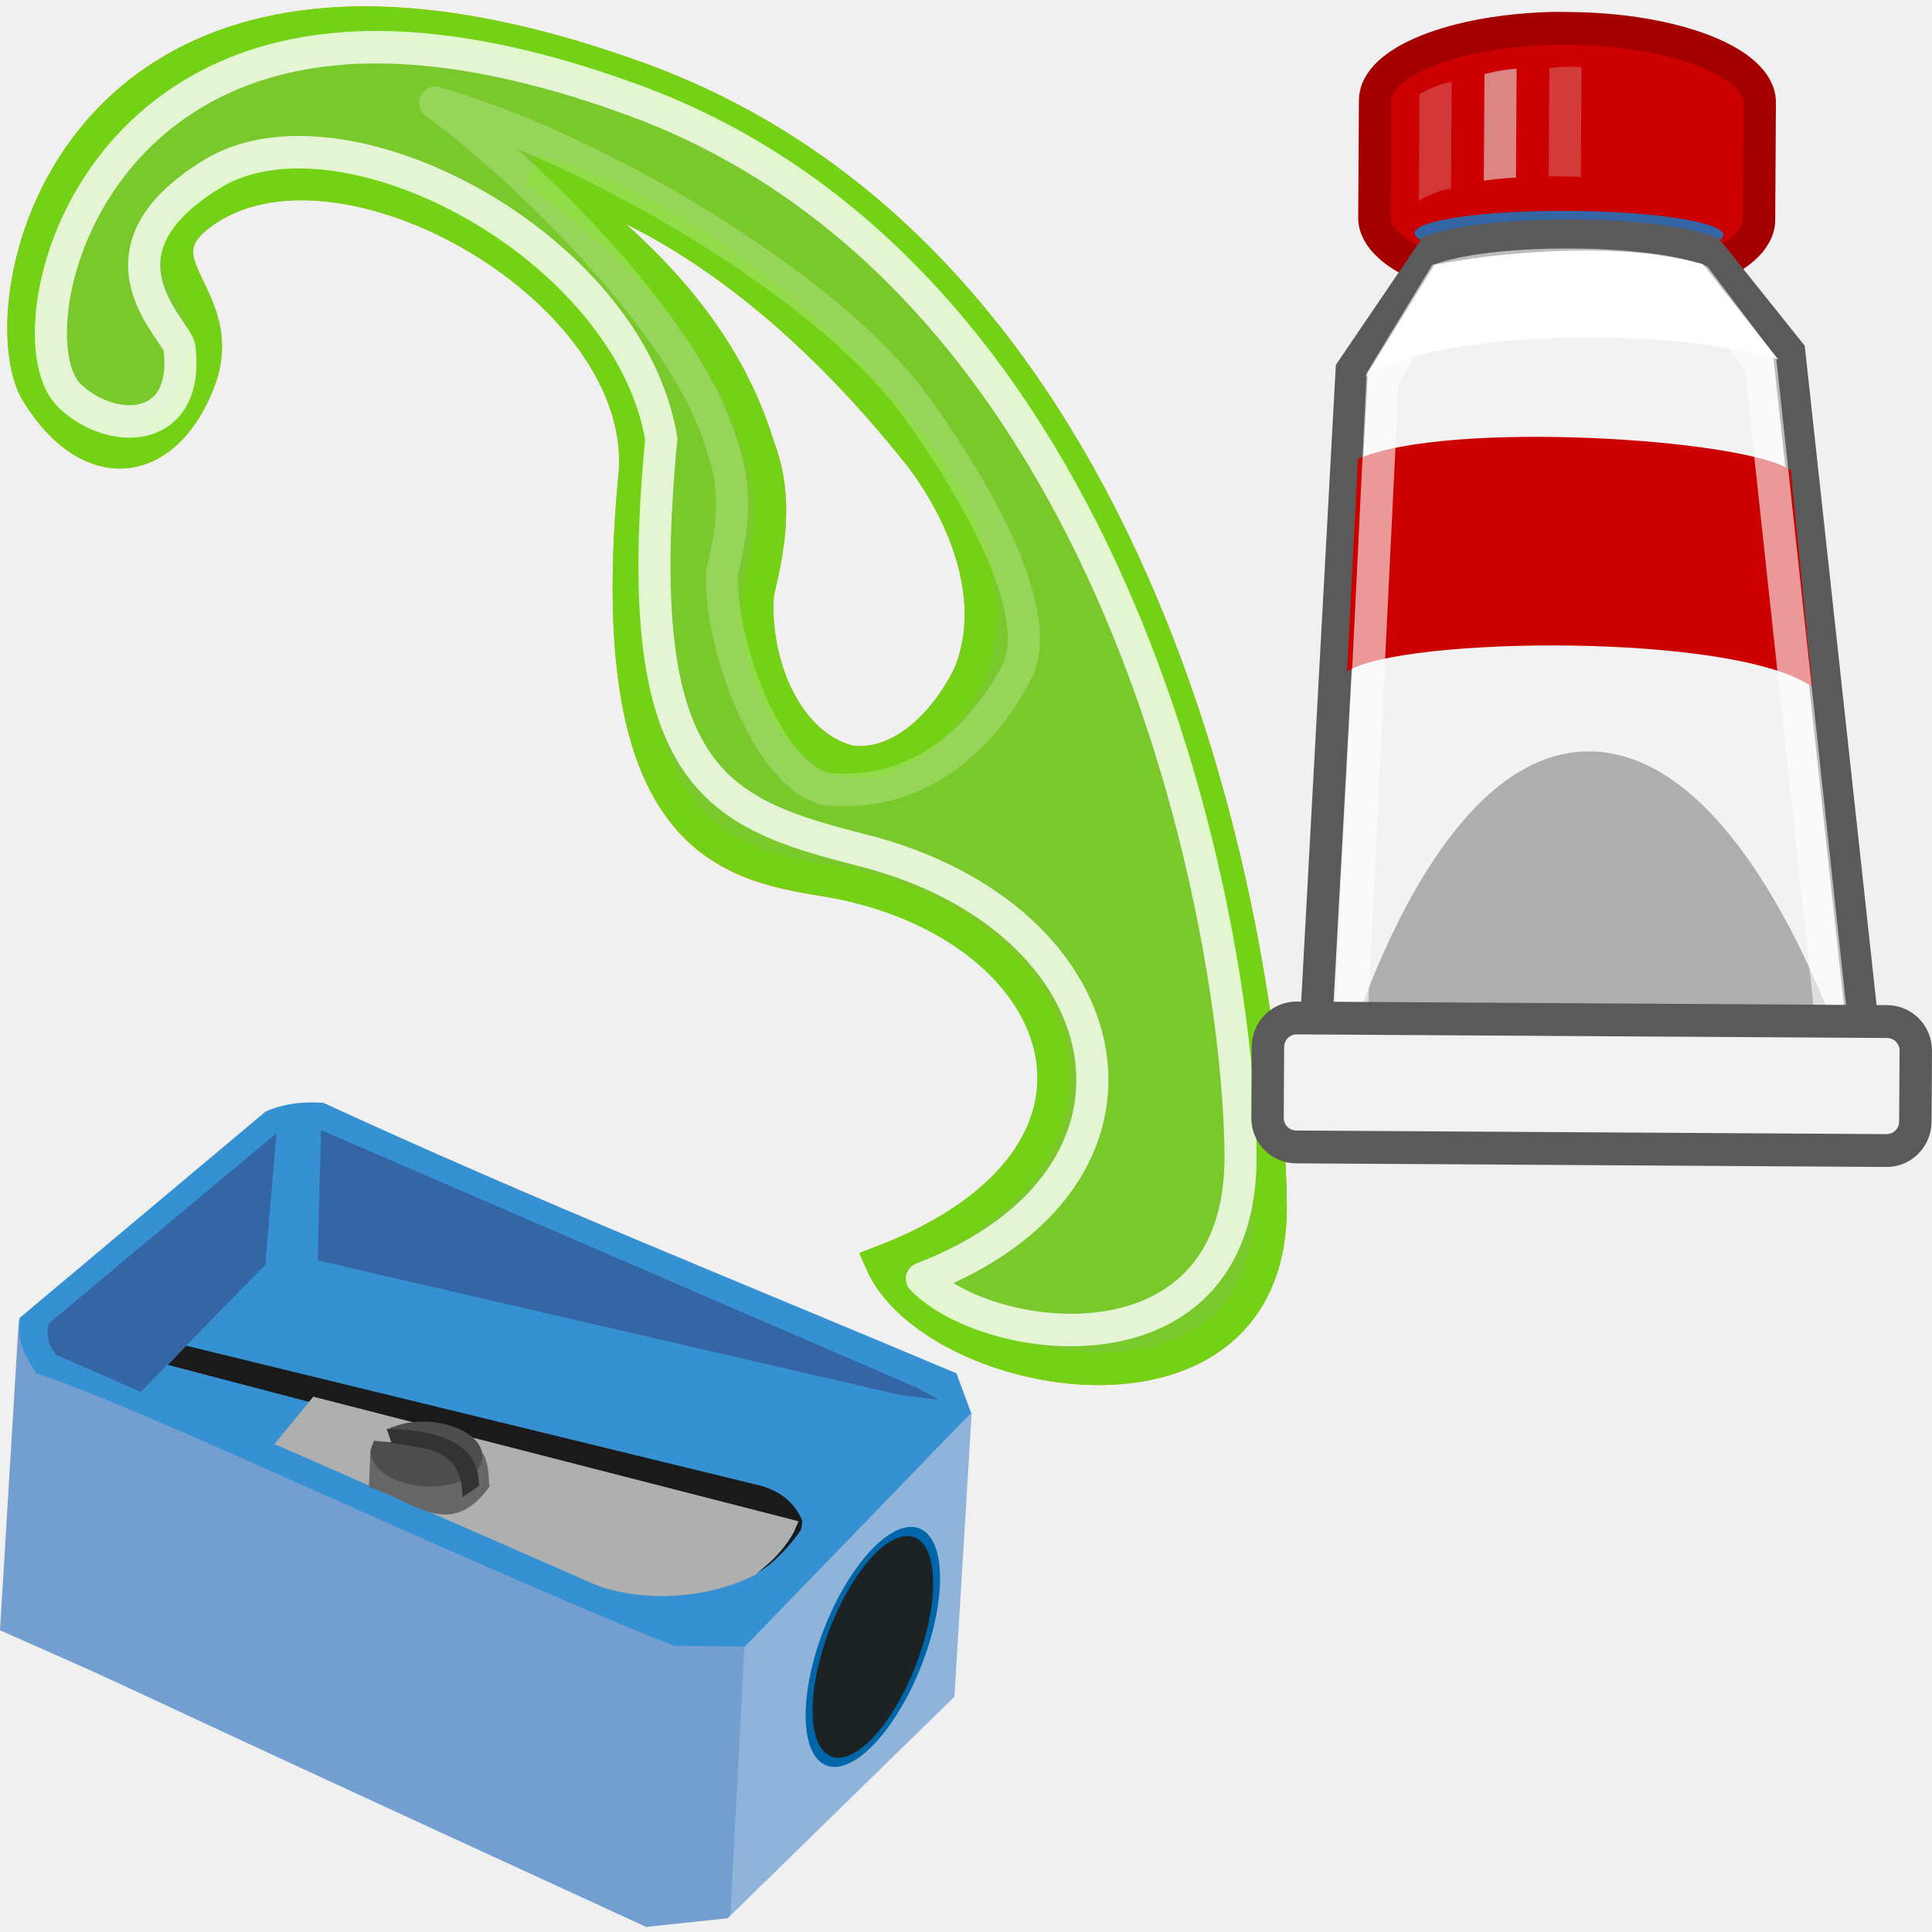
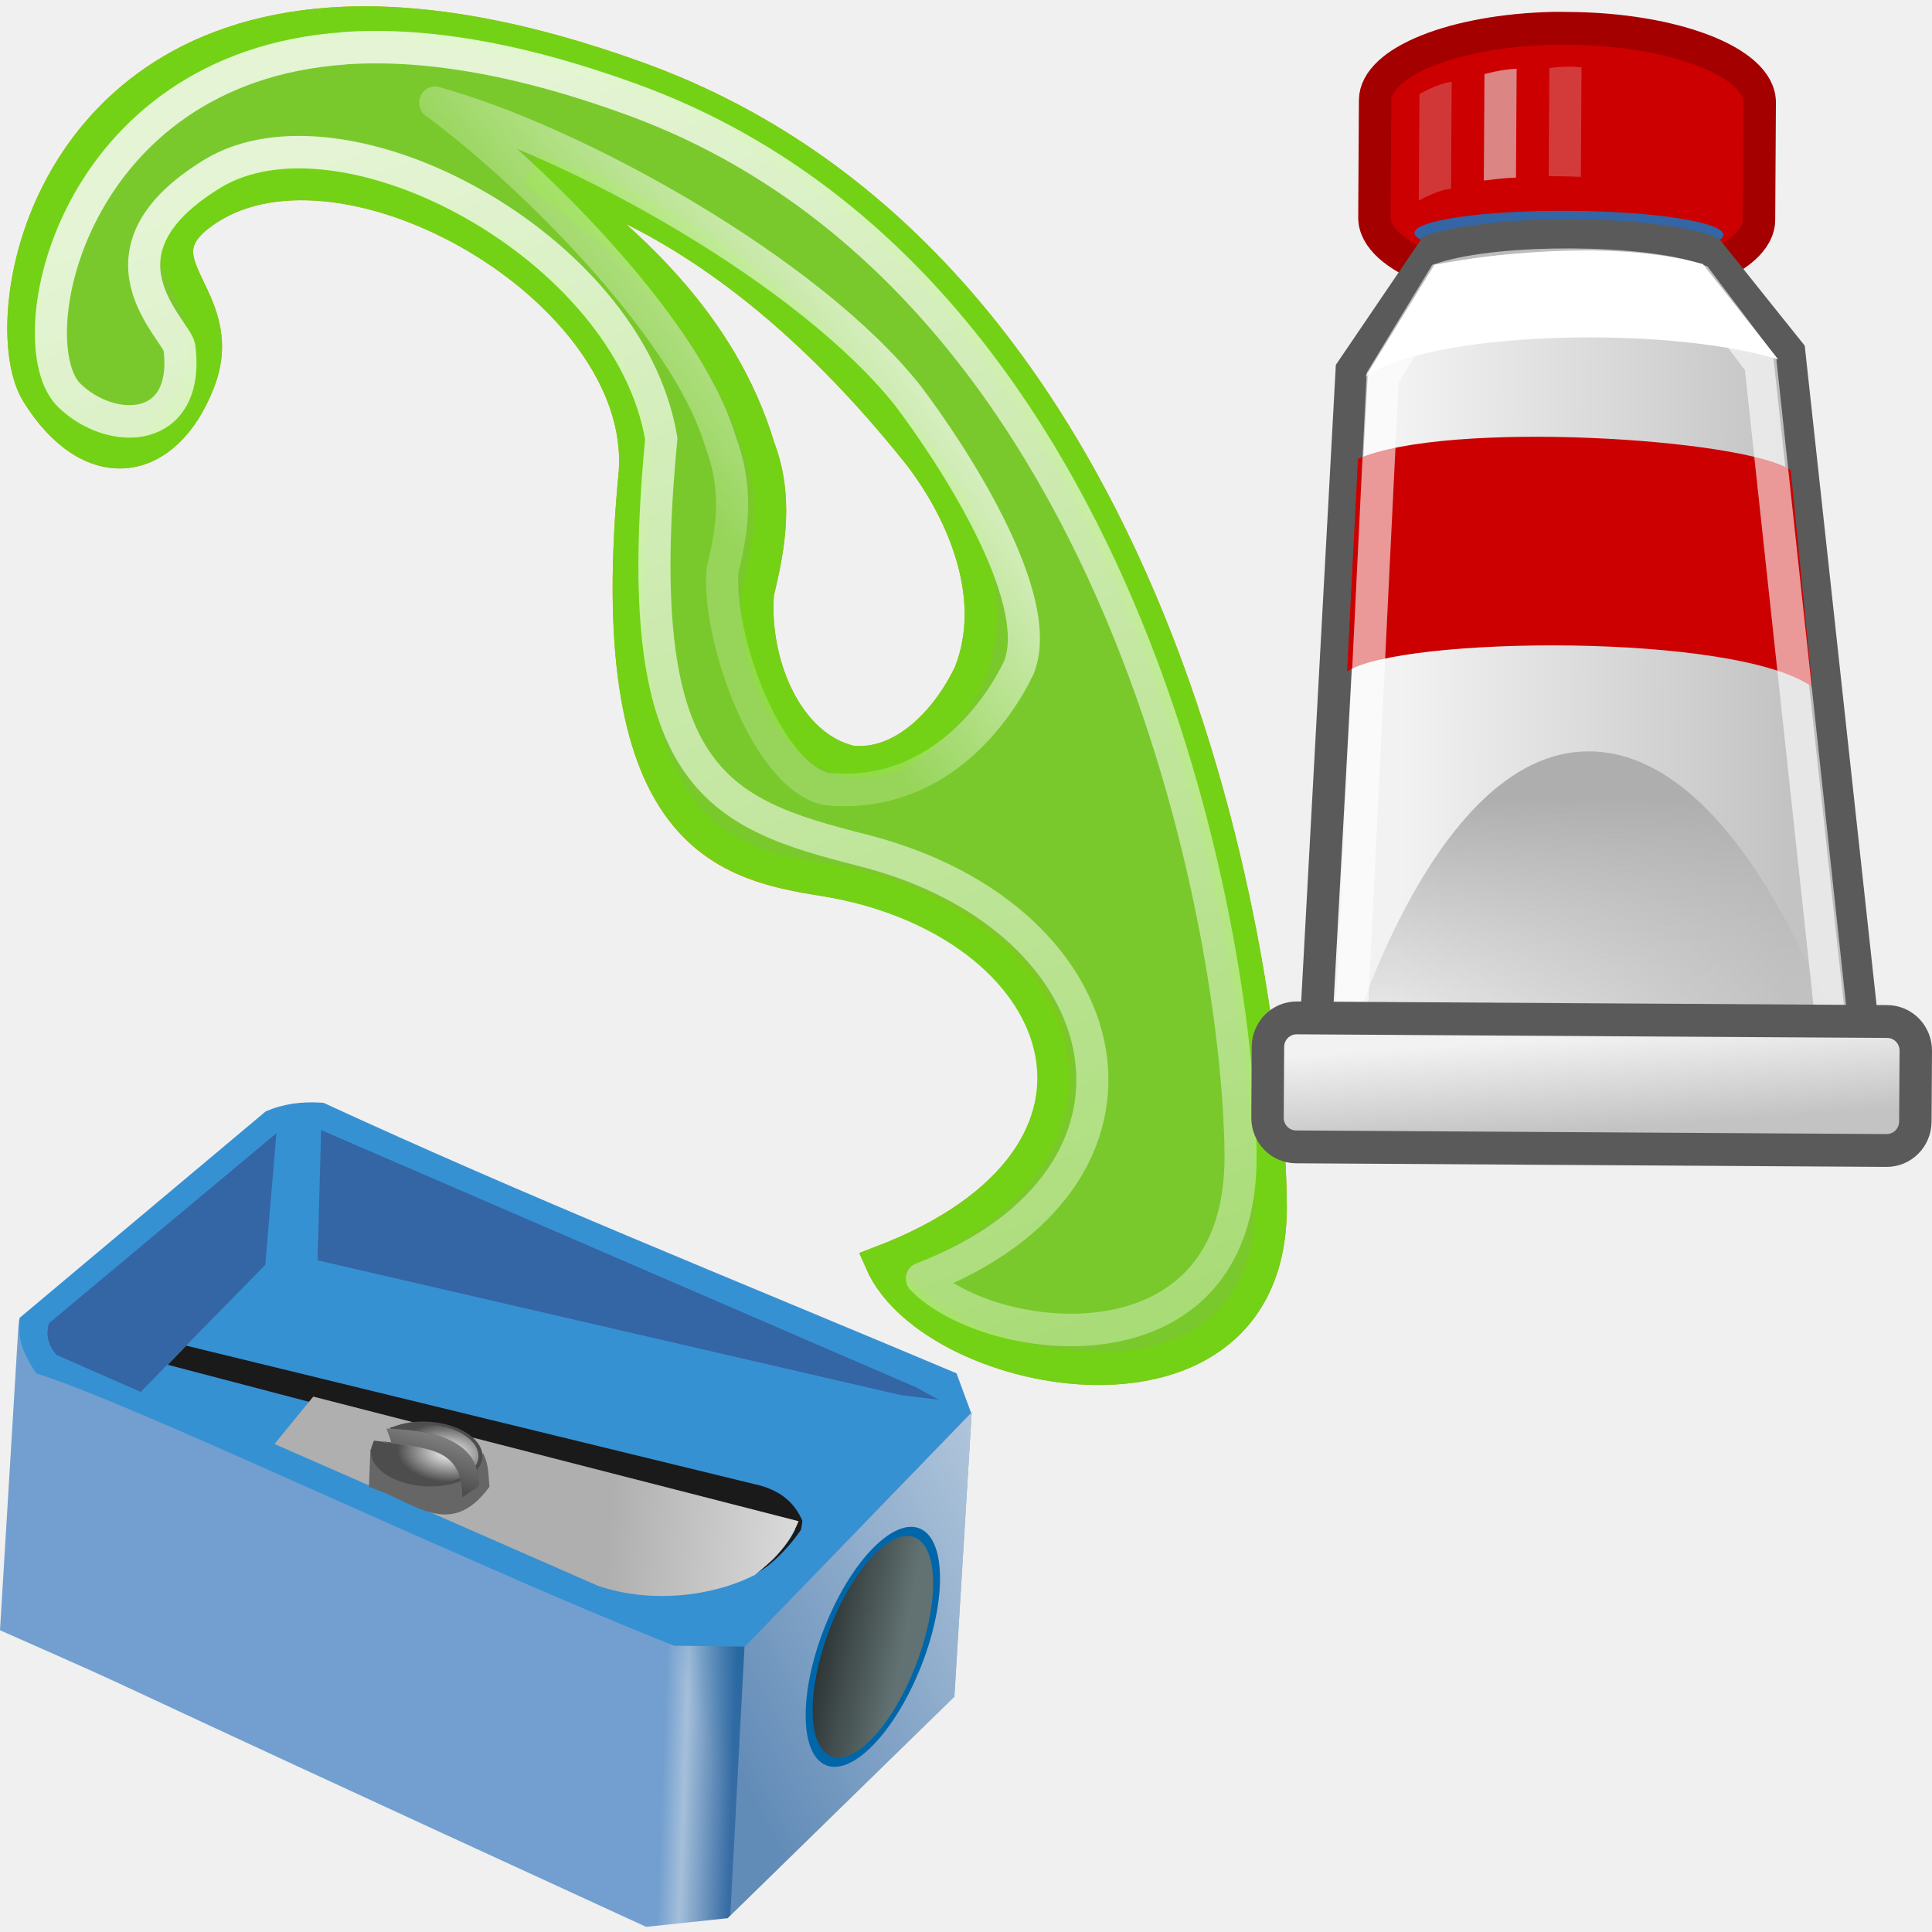
- <svg xmlns="http://www.w3.org/2000/svg" xmlns:ns1="http://www.openswatchbook.org/uri/2009/osb" xmlns:xlink="http://www.w3.org/1999/xlink" version="1.1" width="16" height="16" id="svg2" viewBox="0 0 16 16">
+ <svg xmlns="http://www.w3.org/2000/svg" xmlns:xlink="http://www.w3.org/1999/xlink" version="1.1" width="16" height="16" id="svg2" viewBox="0 0 16 16">
  <defs id="defs7386">
    <linearGradient id="linearGradient8340">
      <stop stop-opacity="0.796" stop-color="#ffffff" id="stop8342" />
      <stop stop-opacity="0.216" stop-color="#ffffff" offset="1" id="stop8344" />
-     </linearGradient>
-     <linearGradient gradientTransform="matrix(0,-735328.32,170712.69,0,2464326300,577972450)" ns1:paint="solid" id="linearGradient19282">
-       <stop stop-color="#b4b4b4" id="stop19284" />
-     </linearGradient>
-     <linearGradient ns1:paint="gradient" x1="231.55" x2="320.7" gradientUnits="userSpaceOnUse" id="linearGradient6057" gradientTransform="matrix(0.01502614,0,0,0.01468232,2.968613,1037.326)">
-       <stop stop-color="#a11f7c" id="stop6053" />
-       <stop stop-opacity="0.984" stop-color="#541f31" offset="1" id="stop6055" />
    </linearGradient>
    <linearGradient id="linearGradient6651">
      <stop stop-color="#f2f2f2" id="stop6653" />
      <stop stop-color="#c3c3c3" id="stop6655" offset="1" />
    </linearGradient>
    <linearGradient id="linearGradient6629">
      <stop stop-color="#aeaeae" id="stop6631" />
      <stop stop-opacity="0" stop-color="#c4c4c4" id="stop6633" offset="1" />
    </linearGradient>
    <linearGradient id="linearGradient4083-1">
      <stop stop-color="#627272" id="stop4085-4" />
      <stop stop-color="#1d2222" id="stop4087-9" offset="1" />
    </linearGradient>
    <linearGradient id="linearGradient9910">
      <stop id="stop9912" offset="0" style="stop-color:#729fcf;stop-opacity:1;" />
      <stop style="stop-color:#a5bfda;stop-opacity:1;" offset="0.316" id="stop9918" />
      <stop id="stop9914" offset="1" style="stop-color:#376ca4;stop-opacity:1;" />
    </linearGradient>
    <linearGradient id="linearGradient4029">
      <stop id="stop4031" offset="0" style="stop-color:#035f9c;stop-opacity:1;" />
      <stop id="stop4033" offset="1" style="stop-color:#035f9c;stop-opacity:0;" />
    </linearGradient>
    <linearGradient id="linearGradient3936">
      <stop id="stop3938" offset="0" style="stop-color:#f9f9f9;stop-opacity:1;" />
      <stop id="stop3940" offset="1" style="stop-color:#f9f9f9;stop-opacity:0;" />
    </linearGradient>
    <linearGradient id="linearGradient3924">
      <stop id="stop3926" offset="0" style="stop-color:#b3b3b3;stop-opacity:1;" />
      <stop id="stop3928" offset="1" style="stop-color:#b3b3b3;stop-opacity:0;" />
    </linearGradient>
-     <radialGradient r="39.143" fy="391.658" fx="380.07" cy="391.658" cx="380.07" gradientTransform="matrix(1,0,0,0.5741936,76561.579,6601.889)" gradientUnits="userSpaceOnUse" id="radialGradient9360-7" xlink:href="#linearGradient3936" />
-     <linearGradient y2="174.511" x2="40.762" y1="120.048" x1="29.614" gradientTransform="matrix(0.2651483,-0.03771742,0.03771742,0.2651483,834.7693,1123.831)" gradientUnits="userSpaceOnUse" id="linearGradient4584" xlink:href="#linearGradient8340" />
-     <linearGradient xlink:href="#linearGradient8340" id="linearGradient3804" gradientUnits="userSpaceOnUse" gradientTransform="matrix(0.2651483,-0.03771742,0.03771742,0.2651483,834.7693,1123.831)" x1="31.735" y1="127.65" x2="23.624" y2="132.115" />
-     <linearGradient y2="43.87" x2="60.441" y1="40.12" x1="60.169" gradientTransform="matrix(0.737307,0,0,0.770854,3098.379,424.4516)" gradientUnits="userSpaceOnUse" id="linearGradient7010" xlink:href="#linearGradient6651" />
-     <linearGradient gradientTransform="translate(76561.579,6433.621)" y2="583.317" x2="607.102" y1="584.327" x1="554.069" gradientUnits="userSpaceOnUse" id="linearGradient8057" xlink:href="#linearGradient9910" />
-     <linearGradient gradientTransform="translate(76561.579,6433.621)" y2="599.985" x2="586.899" y1="533.315" x1="733.371" gradientUnits="userSpaceOnUse" id="linearGradient8059" xlink:href="#linearGradient4029" />
-     <linearGradient gradientTransform="translate(76561.579,6433.621)" y2="600.995" x2="600.031" y1="387.853" x1="958.635" gradientUnits="userSpaceOnUse" id="linearGradient8062" xlink:href="#linearGradient8340" />
-     <linearGradient gradientTransform="translate(76561.579,6433.621)" y2="438.36" x2="504.066" y1="441.391" x1="700.036" gradientUnits="userSpaceOnUse" id="linearGradient8064" xlink:href="#linearGradient8340" />
-     <linearGradient gradientTransform="translate(76561.579,6433.621)" y2="431.289" x2="351.533" y1="342.396" x1="375.777" gradientUnits="userSpaceOnUse" id="linearGradient8066" xlink:href="#linearGradient3924" />
-     <linearGradient gradientTransform="translate(98008.069,-44355.72)" y2="543.341" x2="612.931" y1="507.601" x1="720.976" gradientUnits="userSpaceOnUse" id="linearGradient8068" xlink:href="#linearGradient4083-1" />
-     <linearGradient y2="24.245" x2="69.691" y1="24.245" x1="53.169" gradientTransform="matrix(0.71944,0,0,0.718914,3099.215,426.8017)" gradientUnits="userSpaceOnUse" id="linearGradient8070" xlink:href="#linearGradient6651" />
-     <linearGradient y2="41.459" x2="61.872" y1="29.615" x1="61.872" gradientTransform="matrix(0.888619,0,0,0.718914,3088.614,426.8017)" gradientUnits="userSpaceOnUse" id="linearGradient8072" xlink:href="#linearGradient6629" />
-     <linearGradient ns1:paint="solid" id="linearGradient5487">
-       <stop id="stop5485" offset="0" style="stop-color:#888a85;stop-opacity:1;" />
-     </linearGradient>
+     <linearGradient xlink:href="#linearGradient9910" id="linearGradient8057" gradientUnits="userSpaceOnUse" x1="554.069" y1="584.327" x2="607.102" y2="583.317" />
+     <linearGradient xlink:href="#linearGradient4029" id="linearGradient8059" gradientUnits="userSpaceOnUse" x1="733.371" y1="533.315" x2="586.899" y2="599.985" />
+     <linearGradient xlink:href="#linearGradient8340" id="linearGradient8062" gradientUnits="userSpaceOnUse" x1="958.635" y1="387.853" x2="600.031" y2="600.995" />
+     <linearGradient xlink:href="#linearGradient8340" id="linearGradient8064" gradientUnits="userSpaceOnUse" x1="700.036" y1="441.391" x2="504.066" y2="438.36" />
+     <radialGradient xlink:href="#linearGradient3936" id="radialGradient9360-7" gradientUnits="userSpaceOnUse" gradientTransform="matrix(1,0,0,0.5741936,0,168.2686)" cx="380.07" cy="391.658" fx="380.07" fy="391.658" r="39.143" />
+     <linearGradient xlink:href="#linearGradient3924" id="linearGradient8066" gradientUnits="userSpaceOnUse" x1="375.777" y1="342.396" x2="351.533" y2="431.289" />
+     <linearGradient xlink:href="#linearGradient4083-1" id="linearGradient8068" gradientUnits="userSpaceOnUse" x1="720.976" y1="507.601" x2="612.931" y2="543.341" />
+     <linearGradient xlink:href="#linearGradient8340" id="linearGradient4584" gradientUnits="userSpaceOnUse" gradientTransform="matrix(0.2651483,-0.03771742,0.03771742,0.2651483,-5.950839,1005.717)" x1="29.614" y1="120.048" x2="40.762" y2="174.511" />
+     <linearGradient y2="132.115" x2="23.624" y1="127.65" x1="31.735" gradientTransform="matrix(0.2651483,-0.03771742,0.03771742,0.2651483,-5.950839,1005.717)" gradientUnits="userSpaceOnUse" id="linearGradient3804" xlink:href="#linearGradient8340" />
+     <linearGradient xlink:href="#linearGradient6651" id="linearGradient8070" gradientUnits="userSpaceOnUse" gradientTransform="matrix(0.71944,0,0,0.718914,-7.696252,9.471728)" x1="53.169" y1="24.245" x2="69.691" y2="24.245" />
+     <linearGradient xlink:href="#linearGradient6629" id="linearGradient8072" gradientUnits="userSpaceOnUse" gradientTransform="matrix(0.888619,0,0,0.718914,-18.29768,9.471728)" x1="61.872" y1="29.615" x2="61.872" y2="41.459" />
+     <linearGradient xlink:href="#linearGradient6651" id="linearGradient7010" gradientUnits="userSpaceOnUse" gradientTransform="matrix(0.737307,0,0,0.770854,-8.532023,7.121636)" x1="60.169" y1="40.12" x2="60.441" y2="43.87" />
  </defs>
-   <g style="display:inline" transform="translate(-456.8173,37.48252)" id="preferences">
-     <g transform="matrix(0.9918185,0,0,1.004091,456.809,-1078.15)" id="gimp-prefs-tool-options">
-       <rect style="color:#000000;clip-rule:nonzero;display:inline;overflow:visible;visibility:visible;opacity:0;isolation:auto;mix-blend-mode:normal;color-interpolation:sRGB;color-interpolation-filters:linearRGB;solid-color:#000000;solid-opacity:1;fill:none;fill-opacity:1;fill-rule:nonzero;stroke:#3c3c3c;stroke-width:0.56;stroke-linecap:round;stroke-linejoin:round;stroke-miterlimit:4;stroke-dasharray:none;stroke-dashoffset:0;stroke-opacity:1;color-rendering:auto;image-rendering:auto;shape-rendering:auto;text-rendering:auto;enable-background:accumulate" id="rect4207-4-0" width="15.372" height="15.375" x="0.345" y="1036.707" />
-       <g style="display:inline" id="g9180-3" transform="matrix(0.01103304,6.2851495e-4,-6.1969385e-4,0.01087943,-0.4219016,1043.196)">
-         <g transform="translate(24.24366,62.62946)" id="g8740-5">
-           <path id="path4007-9" d="m 267.906,134.281 c -14.086,0.023 -27.741,2.487 -40.625,9.125 L 50.5,310.062 c -0.898,14.928 1.66,29.188 14.156,41.438 l 63.625,20.188 357.594,133.344 73.75,25.25 L 612.156,527.25 772.781,341.375 759.625,311.094 C 584.584,248.828 427.783,196.225 270.719,134.312 c -0.943,-0.02 -1.873,-0.033 -2.812,-0.031 z" style="fill:#3691d3;fill-opacity:1;stroke:none" />
-           <path style="fill:#1874f9;fill-opacity:0;stroke:none" d="m 267.906,134.281 c -14.086,0.023 -27.741,2.487 -40.625,9.125 L 50.5,310.062 c -0.898,14.928 4.691,27.926 17.187,40.175 l 59.079,26.248 359.109,128.546 73.75,25.25 52.531,-3.031 160.625,-185.875 -13.156,-30.281 c -133.101,-46.282 -266.681,-91.656 -397.906,-141.375 -0.609,-0.231 -1.235,-0.488 -1.844,-0.719 -7.417,-2.813 -14.817,-5.627 -22.219,-8.469 -0.79,-0.303 -1.585,-0.603 -2.375,-0.906 -21.596,-8.303 -43.119,-16.73 -64.562,-25.312 -0.943,-0.02 -1.873,-0.033 -2.812,-0.031 z" id="path2996-8" />
-           <path style="fill:#3465a4;fill-opacity:1;stroke:none" d="m 236.429,159.286 -2.857,100 L 145,360.714 80,336.429 c -7.805,-7.857 -8.82,-15.714 -7.143,-23.571 z" id="path3059-4" />
-           <path style="fill:url(#linearGradient8057);fill-opacity:1;stroke:none" d="m 772.767,339.87 -1.01,215.668 -161.624,177.282 -61.114,10.102 C 48.992,546.952 200.135,603.676 48.992,546.952 l 1.01,-236.376 c 1.115,11.556 -0.146,20.08 15.405,40.659 78.535,19.949 323.744,121.795 492.702,178.039 l 53.538,-2.525 z" id="path3841-3" />
-           <path style="fill:url(#linearGradient8059);fill-opacity:1;stroke:none" d="m 611.656,527.25 -17.594,0.344 -35.469,1.656 -9.219,213.594 60.75,-10.031 0.188,-0.219 z" id="path3843-5-2" />
-           <path style="fill:#1a1a1a;stroke:none" d="m 644.469,435.062 c -8.196,17.541 -15.811,26.722 -23.125,31.219 -0.801,0.492 -1.94,0.564 -2.406,1.312 -0.851,1.365 -1.66,2.558 -2.469,3.594 12.983,-7.04 26.855,-25.292 32.319,-34.878 z m -56.062,32.094 5.469,13.656 c 3.729,-1.235 7.34,-2.58 10.812,-4.031 -5.601,-1.637 -10.587,-8.276 -16.281,-9.625 z" id="path4234-6" />
-           <path style="fill:#3691d3;fill-opacity:1;stroke:none" d="m 163.656,339.75 -16.688,19.312 347.5,125.25 c 40.356,11.083 86.912,4.454 118.406,-11.281 12.968,-9.975 25.178,-20.796 32.094,-37.688 z" id="path4236-0" />
-           <path style="fill:#1a1a1a;stroke:none" d="m 177.438,323.781 -13.156,15.25 484.375,97.812 c 0.633,-2.562 0.959,-5.168 0.906,-7.812 -5.76,-10.968 -14.539,-20.304 -32.875,-24.5 z" id="path4238-1" />
-           <path style="fill:#999999;fill-opacity:1;stroke:none" d="m 275.386,356.759 -27.206,37.478 250.014,93.054 c 40.757,11.384 87.031,3.021 117.902,-15.094 12.577,-11.33 24.365,-23.581 30.628,-42.436 z" id="path4242-7" />
-           <path id="path4257-5" d="m 270,155 2.857,98.571 L 718.571,330 747.397,331.847 730,323.571 Z" style="fill:#3465a4;fill-opacity:1;stroke:none" />
-           <path style="fill:url(#linearGradient8062);fill-opacity:1;stroke:none" d="m 772.781,339.875 -161.125,186.875 -0.375,0.031 0.75,203.938 L 771.75,555.531 Z" id="path4038-2" />
-           <path id="path4076-3" d="m 275.386,356.759 -27.206,37.478 250.014,93.054 c 40.757,11.384 87.031,3.021 117.902,-15.094 12.577,-11.33 24.365,-23.581 30.628,-42.436 z" style="fill:url(#linearGradient8064);fill-opacity:1;stroke:none" />
-           <path style="fill:#666666;stroke:none" d="m 320.723,393.914 85.358,-1.515 c 5.069,9.266 4.706,16.721 6.061,24.749 -27.917,43.482 -57.666,13.278 -90.914,5.556 z" id="path4232-8" />
-           <path style="fill:#4d4d4d;fill-opacity:1;stroke:none" d="m 405.576,395.176 c 0,13.529 -18.882,24.496 -42.174,24.496 -23.292,0 -42.174,-10.967 -42.174,-24.496 0,-2.036 0.427,-4.013 1.233,-5.904 0.277,-0.651 0.24,-1.982 0.965,-1.921 22.906,1.911 31.134,-0.299 11.096,-10.026 -0.865,-0.42 1.72,-0.901 2.626,-1.321 7.204,-3.333 16.329,-5.324 26.255,-5.324 21.684,0 39.835,9.551 41.969,22.085" id="path4230-1" />
-           <path style="fill:url(#radialGradient9360-7);fill-opacity:1;stroke:none" d="m 402.546,395.176 c 0,12.413 -17.525,22.476 -39.143,22.476 -21.618,0 -39.143,-10.063 -39.143,-22.476 0,-1.868 0.397,-3.682 1.144,-5.417 0.257,-0.597 0.222,-1.818 0.895,-1.763 21.26,1.754 28.897,-0.274 10.298,-9.199 -0.802,-0.385 1.596,-0.827 2.437,-1.212 6.686,-3.058 15.156,-4.885 24.368,-4.885 20.126,0 36.973,8.764 38.953,20.264" id="path4110-0" />
-           <path style="fill:#333333;stroke:none" d="m 404.061,417.081 -11.807,9.157 c -3.123,-40.619 -31.467,-33.68 -64.207,-39.17 9.715,1.567 9.958,5.457 4.045,-9.309 51.719,-1.738 71.141,13.814 71.969,39.322 z" id="path4228-2" />
-           <path id="path3922-8" d="m 404.061,417.081 -11.807,9.157 c -3.123,-40.619 -33.74,-33.68 -66.479,-39.17 9.715,1.567 12.231,5.457 6.318,-9.309 51.719,-1.738 71.141,13.814 71.969,39.322 z" style="fill:url(#linearGradient8066);fill-opacity:1;stroke:none" />
-           <path style="fill:#0066aa;fill-opacity:1;stroke:none" id="path3071-8-8" d="m 737.916,517.152 a 47.225,89.398 0 0 1 -46.061,89.371 47.225,89.398 0 0 1 -48.331,-84.967 47.225,89.398 0 0 1 43.679,-93.559 47.225,89.398 0 0 1 50.484,80.356" transform="matrix(0.6962822,0.5217813,-0.3907036,0.9958582,429.2724,-353.955)" />
-           <path transform="matrix(0.6229719,0.4818506,-0.3495671,0.9196474,458.6334,-286.9626)" d="m 737.916,517.152 a 47.225,89.398 0 0 1 -46.061,89.371 47.225,89.398 0 0 1 -48.331,-84.967 47.225,89.398 0 0 1 43.679,-93.559 47.225,89.398 0 0 1 50.484,80.356" id="path4058-1" style="fill:url(#linearGradient8068);fill-opacity:1;stroke:none" />
-         </g>
+   <g style="display:inline" id="gimp-prefs-tool-options" transform="matrix(0.9918185,0,0,1.004091,-0.0082927,-1040.668)">
+     <rect y="1036.707" x="0.345" height="15.375" width="15.372" id="rect4207-4-0" style="color:#000000;clip-rule:nonzero;display:inline;overflow:visible;visibility:visible;opacity:0;isolation:auto;mix-blend-mode:normal;color-interpolation:sRGB;color-interpolation-filters:linearRGB;solid-color:#000000;solid-opacity:1;fill:none;fill-opacity:1;fill-rule:nonzero;stroke:#3c3c3c;stroke-width:0.56;stroke-linecap:round;stroke-linejoin:round;stroke-miterlimit:4;stroke-dasharray:none;stroke-dashoffset:0;stroke-opacity:1;color-rendering:auto;image-rendering:auto;shape-rendering:auto;text-rendering:auto;enable-background:accumulate" />
+     <g transform="matrix(0.01103304,6.2851495e-4,-6.1969385e-4,0.01087943,-0.4219016,1043.196)" id="g9180-3" style="display:inline">
+       <g id="g8740-5" transform="translate(24.24366,62.62946)">
+         <path style="fill:#3691d3;fill-opacity:1;stroke:none" d="m 267.906,134.281 c -14.086,0.023 -27.741,2.487 -40.625,9.125 L 50.5,310.062 c -0.898,14.928 1.66,29.188 14.156,41.438 l 63.625,20.188 357.594,133.344 73.75,25.25 L 612.156,527.25 772.781,341.375 759.625,311.094 C 584.584,248.828 427.783,196.225 270.719,134.312 c -0.943,-0.02 -1.873,-0.033 -2.812,-0.031 z" id="path4007-9" />
+         <path id="path2996-8" d="m 267.906,134.281 c -14.086,0.023 -27.741,2.487 -40.625,9.125 L 50.5,310.062 c -0.898,14.928 4.691,27.926 17.187,40.175 l 59.079,26.248 359.109,128.546 73.75,25.25 52.531,-3.031 160.625,-185.875 -13.156,-30.281 c -133.101,-46.282 -266.681,-91.656 -397.906,-141.375 -0.609,-0.231 -1.235,-0.488 -1.844,-0.719 -7.417,-2.813 -14.817,-5.627 -22.219,-8.469 -0.79,-0.303 -1.585,-0.603 -2.375,-0.906 -21.596,-8.303 -43.119,-16.73 -64.562,-25.312 -0.943,-0.02 -1.873,-0.033 -2.812,-0.031 z" style="fill:#1874f9;fill-opacity:0;stroke:none" />
+         <path id="path3059-4" d="m 236.429,159.286 -2.857,100 L 145,360.714 80,336.429 c -7.805,-7.857 -8.82,-15.714 -7.143,-23.571 z" style="fill:#3465a4;fill-opacity:1;stroke:none" />
+         <path id="path3841-3" d="m 772.767,339.87 -1.01,215.668 -161.624,177.282 -61.114,10.102 C 48.992,546.952 200.135,603.676 48.992,546.952 l 1.01,-236.376 c 1.115,11.556 -0.146,20.08 15.405,40.659 78.535,19.949 323.744,121.795 492.702,178.039 l 53.538,-2.525 z" style="fill:url(#linearGradient8057);fill-opacity:1;stroke:none" />
+         <path id="path3843-5-2" d="m 611.656,527.25 -17.594,0.344 -35.469,1.656 -9.219,213.594 60.75,-10.031 0.188,-0.219 z" style="fill:url(#linearGradient8059);fill-opacity:1;stroke:none" />
+         <path id="path4234-6" d="m 644.469,435.062 c -8.196,17.541 -15.811,26.722 -23.125,31.219 -0.801,0.492 -1.94,0.564 -2.406,1.312 -0.851,1.365 -1.66,2.558 -2.469,3.594 12.983,-7.04 26.855,-25.292 32.319,-34.878 z m -56.062,32.094 5.469,13.656 c 3.729,-1.235 7.34,-2.58 10.812,-4.031 -5.601,-1.637 -10.587,-8.276 -16.281,-9.625 z" style="fill:#1a1a1a;stroke:none" />
+         <path id="path4236-0" d="m 163.656,339.75 -16.688,19.312 347.5,125.25 c 40.356,11.083 86.912,4.454 118.406,-11.281 12.968,-9.975 25.178,-20.796 32.094,-37.688 z" style="fill:#3691d3;fill-opacity:1;stroke:none" />
+         <path id="path4238-1" d="m 177.438,323.781 -13.156,15.25 484.375,97.812 c 0.633,-2.562 0.959,-5.168 0.906,-7.812 -5.76,-10.968 -14.539,-20.304 -32.875,-24.5 z" style="fill:#1a1a1a;stroke:none" />
+         <path id="path4242-7" d="m 275.386,356.759 -27.206,37.478 250.014,93.054 c 40.757,11.384 87.031,3.021 117.902,-15.094 12.577,-11.33 24.365,-23.581 30.628,-42.436 z" style="fill:#999999;fill-opacity:1;stroke:none" />
+         <path style="fill:#3465a4;fill-opacity:1;stroke:none" d="m 270,155 2.857,98.571 L 718.571,330 747.397,331.847 730,323.571 Z" id="path4257-5" />
+         <path id="path4038-2" d="m 772.781,339.875 -161.125,186.875 -0.375,0.031 0.75,203.938 L 771.75,555.531 Z" style="fill:url(#linearGradient8062);fill-opacity:1;stroke:none" />
+         <path style="fill:url(#linearGradient8064);fill-opacity:1;stroke:none" d="m 275.386,356.759 -27.206,37.478 250.014,93.054 c 40.757,11.384 87.031,3.021 117.902,-15.094 12.577,-11.33 24.365,-23.581 30.628,-42.436 z" id="path4076-3" />
+         <path id="path4232-8" d="m 320.723,393.914 85.358,-1.515 c 5.069,9.266 4.706,16.721 6.061,24.749 -27.917,43.482 -57.666,13.278 -90.914,5.556 z" style="fill:#666666;stroke:none" />
+         <path id="path4230-1" d="m 405.576,395.176 c 0,13.529 -18.882,24.496 -42.174,24.496 -23.292,0 -42.174,-10.967 -42.174,-24.496 0,-2.036 0.427,-4.013 1.233,-5.904 0.277,-0.651 0.24,-1.982 0.965,-1.921 22.906,1.911 31.134,-0.299 11.096,-10.026 -0.865,-0.42 1.72,-0.901 2.626,-1.321 7.204,-3.333 16.329,-5.324 26.255,-5.324 21.684,0 39.835,9.551 41.969,22.085" style="fill:#4d4d4d;fill-opacity:1;stroke:none" />
+         <path id="path4110-0" d="m 402.546,395.176 c 0,12.413 -17.525,22.476 -39.143,22.476 -21.618,0 -39.143,-10.063 -39.143,-22.476 0,-1.868 0.397,-3.682 1.144,-5.417 0.257,-0.597 0.222,-1.818 0.895,-1.763 21.26,1.754 28.897,-0.274 10.298,-9.199 -0.802,-0.385 1.596,-0.827 2.437,-1.212 6.686,-3.058 15.156,-4.885 24.368,-4.885 20.126,0 36.973,8.764 38.953,20.264" style="fill:url(#radialGradient9360-7);fill-opacity:1;stroke:none" />
+         <path id="path4228-2" d="m 404.061,417.081 -11.807,9.157 c -3.123,-40.619 -31.467,-33.68 -64.207,-39.17 9.715,1.567 9.958,5.457 4.045,-9.309 51.719,-1.738 71.141,13.814 71.969,39.322 z" style="fill:#333333;stroke:none" />
+         <path style="fill:url(#linearGradient8066);fill-opacity:1;stroke:none" d="m 404.061,417.081 -11.807,9.157 c -3.123,-40.619 -33.74,-33.68 -66.479,-39.17 9.715,1.567 12.231,5.457 6.318,-9.309 51.719,-1.738 71.141,13.814 71.969,39.322 z" id="path3922-8" />
+         <path transform="matrix(0.6962822,0.5217813,-0.3907036,0.9958582,429.2724,-353.955)" d="m 737.916,517.152 a 47.225,89.398 0 0 1 -46.061,89.371 47.225,89.398 0 0 1 -48.331,-84.967 47.225,89.398 0 0 1 43.679,-93.559 47.225,89.398 0 0 1 50.484,80.356" id="path3071-8-8" style="fill:#0066aa;fill-opacity:1;stroke:none" />
+         <path style="fill:url(#linearGradient8068);fill-opacity:1;stroke:none" id="path4058-1" d="m 737.916,517.152 a 47.225,89.398 0 0 1 -46.061,89.371 47.225,89.398 0 0 1 -48.331,-84.967 47.225,89.398 0 0 1 43.679,-93.559 47.225,89.398 0 0 1 50.484,80.356" transform="matrix(0.6229719,0.4818506,-0.3495671,0.9196474,458.6334,-286.9626)" />
      </g>
-       <path style="fill:#4e9a06;fill-opacity:0.656;stroke:#c4a000;stroke-width:0.268;stroke-linecap:butt;stroke-linejoin:miter;stroke-miterlimit:4;stroke-dasharray:none;stroke-opacity:1" d="m 2.766,1036.624 c -2.443,0.172 -2.796,2.489 -2.45,3.043 0.443,0.709 1.075,0.625 1.355,-0.093 0.28,-0.718 -0.593,-0.988 0.072,-1.421 1.158,-0.752 3.669,0.669 3.566,2.166 -0.292,2.982 0.725,3.236 1.576,3.366 2.079,0.318 2.81,2.274 0.478,3.153 0.438,0.99 3.272,1.51 3.256,-0.467 -0.016,-1.977 -0.913,-7.737 -5.281,-9.299 -1.043,-0.373 -1.889,-0.496 -2.573,-0.448 z m 1.696,1.214 c 1.274,0.345 2.356,1.266 3.225,2.346 0.369,0.478 0.668,1.178 0.418,1.798 -0.192,0.398 -0.563,0.777 -0.993,0.729 -0.538,-0.126 -0.822,-0.821 -0.774,-1.395 0.099,-0.396 0.163,-0.795 0.008,-1.196 -0.311,-1.021 -1.101,-1.724 -1.884,-2.282 z" id="path3879-9" />
-       <path id="path4620-0" d="m 2.766,1036.624 c -2.443,0.172 -2.796,2.489 -2.45,3.043 0.443,0.709 1.075,0.625 1.355,-0.093 0.28,-0.718 -0.593,-0.988 0.072,-1.421 1.158,-0.752 3.669,0.669 3.566,2.166 -0.292,2.982 0.726,3.228 1.576,3.366 2.064,0.334 2.81,2.274 0.478,3.153 0.438,0.99 3.272,1.51 3.256,-0.467 -0.016,-1.977 -0.913,-7.737 -5.281,-9.299 -1.043,-0.373 -1.889,-0.496 -2.573,-0.448 z m 1.696,1.214 c 1.274,0.345 2.356,1.266 3.225,2.346 0.369,0.478 0.668,1.178 0.418,1.798 -0.192,0.398 -0.563,0.777 -0.993,0.729 -0.538,-0.126 -0.822,-0.821 -0.774,-1.395 0.099,-0.396 0.163,-0.795 0.008,-1.196 -0.311,-1.021 -1.101,-1.724 -1.884,-2.282 z" style="fill:#73d216;fill-opacity:0.656;stroke:#73d216;stroke-width:0.268;stroke-linecap:butt;stroke-linejoin:miter;stroke-miterlimit:4;stroke-dasharray:none;stroke-opacity:1" />
-       <path style="fill:none;stroke:url(#linearGradient4584);stroke-width:0.268;stroke-linecap:butt;stroke-linejoin:round;stroke-miterlimit:4;stroke-dasharray:none;stroke-opacity:1" d="m 2.878,1036.827 c -2.288,0.161 -2.734,2.435 -2.292,2.861 0.352,0.339 1.009,0.327 0.921,-0.392 -0.018,-0.146 -0.807,-0.781 0.273,-1.434 1.088,-0.658 3.482,0.592 3.75,2.185 -0.272,2.805 0.452,3.086 1.679,3.393 2.226,0.558 2.679,2.709 0.497,3.534 0.562,0.572 2.677,0.836 2.661,-1.024 -0.016,-1.86 -0.988,-7.228 -5.08,-8.701 -0.977,-0.352 -1.77,-0.468 -2.41,-0.423 z" id="path4636-3" />
-       <path style="fill:none;stroke:url(#linearGradient3804);stroke-width:0.268;stroke-linecap:butt;stroke-linejoin:round;stroke-miterlimit:4;stroke-dasharray:none;stroke-opacity:1" d="m 3.642,1037.276 c 1.193,0.326 3.133,1.399 3.947,2.416 0.346,0.45 1.161,1.659 0.927,2.241 -0.18,0.374 -0.695,1.093 -1.612,1.002 -0.504,-0.119 -0.908,-1.261 -0.863,-1.801 0.093,-0.372 0.126,-0.694 -0.019,-1.071 -0.292,-0.961 -1.648,-2.263 -2.38,-2.788 z" id="path4624-3" />
-       <g transform="matrix(0.270817,0.00163963,-0.00163963,0.270817,3.478403,1034.613)" id="g7038">
-         <path id="path6659" d="m 35.127,7.35 c -3.058,0.087 -5.484,1.056 -5.484,2.224 0,0.278 0,3.292 0,3.57 0,1.226 2.671,2.224 5.941,2.224 3.27,0 5.916,-0.999 5.916,-2.224 0,-0.278 0,-3.292 0,-3.57 0,-1.226 -2.646,-2.224 -5.916,-2.224 -0.153,0 -0.307,-0.004 -0.457,0 z" style="color:#000000;display:inline;overflow:visible;visibility:visible;fill:#cc0000;fill-opacity:1;fill-rule:nonzero;stroke:#a40000;stroke-width:1;stroke-linecap:round;stroke-linejoin:miter;stroke-miterlimit:4;stroke-dasharray:none;stroke-dashoffset:0;stroke-opacity:1;marker:none;marker-start:none;marker-mid:none;marker-end:none" />
-         <ellipse transform="matrix(0.886278,0,0,0.468914,-10.44392,-9.718859)" id="path6729" style="color:#000000;display:inline;overflow:visible;visibility:visible;fill:#3465a4;fill-opacity:1;fill-rule:nonzero;stroke:none;stroke-width:1;stroke-linecap:round;stroke-linejoin:miter;stroke-miterlimit:4;stroke-dasharray:none;stroke-dashoffset:0;stroke-opacity:1;marker:none;marker-start:none;marker-mid:none;marker-end:none" cx="52" cy="49.75" rx="5.375" ry="1.5" />
-         <path id="path6617" d="m 27.926,39.155 1.047,-21.349 2.487,-3.664 c 1.971,-0.635 6.726,-0.635 8.507,0 l 2.487,3.032 2.618,22.486 z" style="color:#000000;display:inline;overflow:visible;visibility:visible;fill:url(#linearGradient8070);fill-opacity:1;fill-rule:nonzero;stroke:#5a5a5a;stroke-width:1;stroke-linecap:round;stroke-linejoin:miter;stroke-miterlimit:4;stroke-dasharray:none;stroke-dashoffset:0;stroke-opacity:1;marker:none;marker-start:none;marker-mid:none;marker-end:none" />
-         <path id="path6619" d="m 28.828,38.896 c 0,0 2.591,-9.532 7.54,-9.532 5.107,0 8.169,9.913 8.169,9.913 z" style="color:#000000;display:inline;overflow:visible;visibility:visible;fill:url(#linearGradient8072);fill-opacity:1;fill-rule:nonzero;stroke:none;stroke-width:1;stroke-linecap:round;stroke-linejoin:miter;stroke-miterlimit:4;stroke-dasharray:none;stroke-dashoffset:0;stroke-opacity:1;marker:none;marker-start:none;marker-mid:none;marker-end:none" />
-         <path id="path6641" d="m 29.18,20.499 -0.296,6.475 c 1.662,-1.078 11.993,-1.264 14.344,0.388 L 42.526,20.764 C 41.128,19.811 31.943,19.286 29.18,20.499 Z" style="color:#000000;display:inline;overflow:visible;visibility:visible;fill:#cc0000;fill-opacity:1;fill-rule:nonzero;stroke:none;stroke-width:1;stroke-linecap:round;stroke-linejoin:miter;stroke-miterlimit:4;stroke-dasharray:none;stroke-dashoffset:0;stroke-opacity:1;marker:none;marker-start:none;marker-mid:none;marker-end:none" />
-         <path style="color:#000000;display:inline;overflow:visible;visibility:visible;opacity:0.594;fill:none;fill-opacity:1;fill-rule:nonzero;stroke:#ffffff;stroke-width:1;stroke-linecap:round;stroke-linejoin:miter;stroke-miterlimit:4;stroke-dasharray:none;stroke-dashoffset:0;stroke-opacity:1;marker:none;marker-start:none;marker-mid:none;marker-end:none" d="m 29.049,38.222 0.877,-20.194 1.84,-3.033 c 1.819,-0.592 6.205,-0.592 7.848,0 l 1.96,2.533 2.452,21.248 z" id="path6670" />
-         <rect ry="0.884" rx="0.884" y="37.536" x="26.513" height="3.928" width="19.974" id="rect5742" style="color:#000000;display:inline;overflow:visible;visibility:visible;fill:url(#linearGradient7010);fill-opacity:1;fill-rule:nonzero;stroke:#5a5a5a;stroke-width:1;stroke-linecap:round;stroke-linejoin:miter;stroke-miterlimit:4;stroke-dasharray:none;stroke-dashoffset:0;stroke-opacity:1;marker:none;marker-start:none;marker-mid:none;marker-end:none" />
-         <path id="path6668" d="m 29.395,17.996 c 1.875,-1.366 9.098,-1.655 12.72,-0.607 l -2.337,-2.886 c -2.478,-0.667 -5.924,-0.376 -8.275,0.069 z" style="color:#000000;display:inline;overflow:visible;visibility:visible;fill:#ffffff;fill-opacity:1;fill-rule:nonzero;stroke:none;stroke-width:1;stroke-linecap:round;stroke-linejoin:miter;stroke-miterlimit:4;stroke-dasharray:none;stroke-dashoffset:0;stroke-opacity:1;marker:none;marker-start:none;marker-mid:none;marker-end:none" />
-         <g style="opacity:0.578" id="g7033-9">
-           <path style="color:#000000;display:inline;overflow:visible;visibility:visible;opacity:0.411;fill:#e6e7e6;fill-opacity:1;fill-rule:nonzero;stroke:none;stroke-width:1;stroke-linecap:round;stroke-linejoin:miter;stroke-miterlimit:4;stroke-dasharray:none;stroke-dashoffset:0;stroke-opacity:1;marker:none;marker-start:none;marker-mid:none;marker-end:none" d="m 31.009,9.381 0,3.24 c 0,0 0.611,-0.348 0.991,-0.361 L 32,9 c -0.482,0.069 -0.991,0.381 -0.991,0.381 z" id="path6666" />
-           <path id="path7029" d="m 33.009,8.76 0,3.24 c 0,0 0.611,-0.083 0.991,-0.096 l 0,-3.315 c -0.512,0.026 -0.991,0.171 -0.991,0.171 z" style="color:#000000;display:inline;overflow:visible;visibility:visible;fill:#e6e7e6;fill-opacity:1;fill-rule:nonzero;stroke:none;stroke-width:1;stroke-linecap:round;stroke-linejoin:miter;stroke-miterlimit:4;stroke-dasharray:none;stroke-dashoffset:0;stroke-opacity:1;marker:none;marker-start:none;marker-mid:none;marker-end:none" />
-           <path style="color:#000000;display:inline;overflow:visible;visibility:visible;opacity:0.444;fill:#e6e7e6;fill-opacity:1;fill-rule:nonzero;stroke:none;stroke-width:1;stroke-linecap:round;stroke-linejoin:miter;stroke-miterlimit:4;stroke-dasharray:none;stroke-dashoffset:0;stroke-opacity:1;marker:none;marker-start:none;marker-mid:none;marker-end:none" d="m 35.009,8.561 0,3.295 c 0,0 0.556,-0.005 0.991,0.014 l 0,-3.337 c -0.501,-0.052 -0.991,0.027 -0.991,0.027 z" id="path7031" />
-         </g>
+     </g>
+     <path id="path3879-9" d="m 2.766,1036.624 c -2.443,0.172 -2.796,2.489 -2.45,3.043 0.443,0.709 1.075,0.625 1.355,-0.093 0.28,-0.718 -0.593,-0.988 0.072,-1.421 1.158,-0.752 3.669,0.669 3.566,2.166 -0.292,2.982 0.725,3.236 1.576,3.366 2.079,0.318 2.81,2.274 0.478,3.153 0.438,0.99 3.272,1.51 3.256,-0.467 -0.016,-1.977 -0.913,-7.737 -5.281,-9.299 -1.043,-0.373 -1.889,-0.496 -2.573,-0.448 z m 1.696,1.214 c 1.274,0.345 2.356,1.266 3.225,2.346 0.369,0.478 0.668,1.178 0.418,1.798 -0.192,0.398 -0.563,0.777 -0.993,0.729 -0.538,-0.126 -0.822,-0.821 -0.774,-1.395 0.099,-0.396 0.163,-0.795 0.008,-1.196 -0.311,-1.021 -1.101,-1.724 -1.884,-2.282 z" style="fill:#4e9a06;fill-opacity:0.656;stroke:#c4a000;stroke-width:0.268;stroke-linecap:butt;stroke-linejoin:miter;stroke-miterlimit:4;stroke-dasharray:none;stroke-opacity:1" />
+     <path style="fill:#73d216;fill-opacity:0.656;stroke:#73d216;stroke-width:0.268;stroke-linecap:butt;stroke-linejoin:miter;stroke-miterlimit:4;stroke-dasharray:none;stroke-opacity:1" d="m 2.766,1036.624 c -2.443,0.172 -2.796,2.489 -2.45,3.043 0.443,0.709 1.075,0.625 1.355,-0.093 0.28,-0.718 -0.593,-0.988 0.072,-1.421 1.158,-0.752 3.669,0.669 3.566,2.166 -0.292,2.982 0.726,3.228 1.576,3.366 2.064,0.334 2.81,2.274 0.478,3.153 0.438,0.99 3.272,1.51 3.256,-0.467 -0.016,-1.977 -0.913,-7.737 -5.281,-9.299 -1.043,-0.373 -1.889,-0.496 -2.573,-0.448 z m 1.696,1.214 c 1.274,0.345 2.356,1.266 3.225,2.346 0.369,0.478 0.668,1.178 0.418,1.798 -0.192,0.398 -0.563,0.777 -0.993,0.729 -0.538,-0.126 -0.822,-0.821 -0.774,-1.395 0.099,-0.396 0.163,-0.795 0.008,-1.196 -0.311,-1.021 -1.101,-1.724 -1.884,-2.282 z" id="path4620-0" />
+     <path id="path4636-3" d="m 2.878,1036.827 c -2.288,0.161 -2.734,2.435 -2.292,2.861 0.352,0.339 1.009,0.327 0.921,-0.392 -0.018,-0.146 -0.807,-0.781 0.273,-1.434 1.088,-0.658 3.482,0.592 3.75,2.185 -0.272,2.805 0.452,3.086 1.679,3.393 2.226,0.558 2.679,2.709 0.497,3.534 0.562,0.572 2.677,0.836 2.661,-1.024 -0.016,-1.86 -0.988,-7.228 -5.08,-8.701 -0.977,-0.352 -1.77,-0.468 -2.41,-0.423 z" style="fill:none;stroke:url(#linearGradient4584);stroke-width:0.268;stroke-linecap:butt;stroke-linejoin:round;stroke-miterlimit:4;stroke-dasharray:none;stroke-opacity:1" />
+     <path id="path4624-3" d="m 3.642,1037.276 c 1.193,0.326 3.133,1.399 3.947,2.416 0.346,0.45 1.161,1.659 0.927,2.241 -0.18,0.374 -0.695,1.093 -1.612,1.002 -0.504,-0.119 -0.908,-1.261 -0.863,-1.801 0.093,-0.372 0.126,-0.694 -0.019,-1.071 -0.292,-0.961 -1.648,-2.263 -2.38,-2.788 z" style="fill:none;stroke:url(#linearGradient3804);stroke-width:0.268;stroke-linecap:butt;stroke-linejoin:round;stroke-miterlimit:4;stroke-dasharray:none;stroke-opacity:1" />
+     <g id="g7038" transform="matrix(0.270817,0.00163963,-0.00163963,0.270817,3.478403,1034.613)">
+       <path style="color:#000000;display:inline;overflow:visible;visibility:visible;fill:#cc0000;fill-opacity:1;fill-rule:nonzero;stroke:#a40000;stroke-width:1;stroke-linecap:round;stroke-linejoin:miter;stroke-miterlimit:4;stroke-dasharray:none;stroke-dashoffset:0;stroke-opacity:1;marker:none;marker-start:none;marker-mid:none;marker-end:none" d="m 35.127,7.35 c -3.058,0.087 -5.484,1.056 -5.484,2.224 0,0.278 0,3.292 0,3.57 0,1.226 2.671,2.224 5.941,2.224 3.27,0 5.916,-0.999 5.916,-2.224 0,-0.278 0,-3.292 0,-3.57 0,-1.226 -2.646,-2.224 -5.916,-2.224 -0.153,0 -0.307,-0.004 -0.457,0 z" id="path6659" />
+       <ellipse ry="1.5" rx="5.375" cy="49.75" cx="52" style="color:#000000;display:inline;overflow:visible;visibility:visible;fill:#3465a4;fill-opacity:1;fill-rule:nonzero;stroke:none;stroke-width:1;stroke-linecap:round;stroke-linejoin:miter;stroke-miterlimit:4;stroke-dasharray:none;stroke-dashoffset:0;stroke-opacity:1;marker:none;marker-start:none;marker-mid:none;marker-end:none" id="path6729" transform="matrix(0.886278,0,0,0.468914,-10.44392,-9.718859)" />
+       <path style="color:#000000;display:inline;overflow:visible;visibility:visible;fill:url(#linearGradient8070);fill-opacity:1;fill-rule:nonzero;stroke:#5a5a5a;stroke-width:1;stroke-linecap:round;stroke-linejoin:miter;stroke-miterlimit:4;stroke-dasharray:none;stroke-dashoffset:0;stroke-opacity:1;marker:none;marker-start:none;marker-mid:none;marker-end:none" d="m 27.926,39.155 1.047,-21.349 2.487,-3.664 c 1.971,-0.635 6.726,-0.635 8.507,0 l 2.487,3.032 2.618,22.486 z" id="path6617" />
+       <path style="color:#000000;display:inline;overflow:visible;visibility:visible;fill:url(#linearGradient8072);fill-opacity:1;fill-rule:nonzero;stroke:none;stroke-width:1;stroke-linecap:round;stroke-linejoin:miter;stroke-miterlimit:4;stroke-dasharray:none;stroke-dashoffset:0;stroke-opacity:1;marker:none;marker-start:none;marker-mid:none;marker-end:none" d="m 28.828,38.896 c 0,0 2.591,-9.532 7.54,-9.532 5.107,0 8.169,9.913 8.169,9.913 z" id="path6619" />
+       <path style="color:#000000;display:inline;overflow:visible;visibility:visible;fill:#cc0000;fill-opacity:1;fill-rule:nonzero;stroke:none;stroke-width:1;stroke-linecap:round;stroke-linejoin:miter;stroke-miterlimit:4;stroke-dasharray:none;stroke-dashoffset:0;stroke-opacity:1;marker:none;marker-start:none;marker-mid:none;marker-end:none" d="m 29.18,20.499 -0.296,6.475 c 1.662,-1.078 11.993,-1.264 14.344,0.388 L 42.526,20.764 C 41.128,19.811 31.943,19.286 29.18,20.499 Z" id="path6641" />
+       <path id="path6670" d="m 29.049,38.222 0.877,-20.194 1.84,-3.033 c 1.819,-0.592 6.205,-0.592 7.848,0 l 1.96,2.533 2.452,21.248 z" style="color:#000000;display:inline;overflow:visible;visibility:visible;opacity:0.594;fill:none;fill-opacity:1;fill-rule:nonzero;stroke:#ffffff;stroke-width:1;stroke-linecap:round;stroke-linejoin:miter;stroke-miterlimit:4;stroke-dasharray:none;stroke-dashoffset:0;stroke-opacity:1;marker:none;marker-start:none;marker-mid:none;marker-end:none" />
+       <rect style="color:#000000;display:inline;overflow:visible;visibility:visible;fill:url(#linearGradient7010);fill-opacity:1;fill-rule:nonzero;stroke:#5a5a5a;stroke-width:1;stroke-linecap:round;stroke-linejoin:miter;stroke-miterlimit:4;stroke-dasharray:none;stroke-dashoffset:0;stroke-opacity:1;marker:none;marker-start:none;marker-mid:none;marker-end:none" id="rect5742" width="19.974" height="3.928" x="26.513" y="37.536" rx="0.884" ry="0.884" />
+       <path style="color:#000000;display:inline;overflow:visible;visibility:visible;fill:#ffffff;fill-opacity:1;fill-rule:nonzero;stroke:none;stroke-width:1;stroke-linecap:round;stroke-linejoin:miter;stroke-miterlimit:4;stroke-dasharray:none;stroke-dashoffset:0;stroke-opacity:1;marker:none;marker-start:none;marker-mid:none;marker-end:none" d="m 29.395,17.996 c 1.875,-1.366 9.098,-1.655 12.72,-0.607 l -2.337,-2.886 c -2.478,-0.667 -5.924,-0.376 -8.275,0.069 z" id="path6668" />
+       <g id="g7033-9" style="opacity:0.578">
+         <path id="path6666" d="m 31.009,9.381 v 3.24 c 0,0 0.611,-0.348 0.991,-0.361 V 9 c -0.482,0.069 -0.991,0.381 -0.991,0.381 z" style="color:#000000;display:inline;overflow:visible;visibility:visible;opacity:0.411;fill:#e6e7e6;fill-opacity:1;fill-rule:nonzero;stroke:none;stroke-width:1;stroke-linecap:round;stroke-linejoin:miter;stroke-miterlimit:4;stroke-dasharray:none;stroke-dashoffset:0;stroke-opacity:1;marker:none;marker-start:none;marker-mid:none;marker-end:none" />
+         <path style="color:#000000;display:inline;overflow:visible;visibility:visible;fill:#e6e7e6;fill-opacity:1;fill-rule:nonzero;stroke:none;stroke-width:1;stroke-linecap:round;stroke-linejoin:miter;stroke-miterlimit:4;stroke-dasharray:none;stroke-dashoffset:0;stroke-opacity:1;marker:none;marker-start:none;marker-mid:none;marker-end:none" d="M 33.009,8.76 V 12 c 0,0 0.611,-0.083 0.991,-0.096 V 8.589 c -0.512,0.026 -0.991,0.171 -0.991,0.171 z" id="path7029" />
+         <path id="path7031" d="m 35.009,8.561 v 3.295 c 0,0 0.556,-0.005 0.991,0.014 V 8.534 c -0.501,-0.052 -0.991,0.027 -0.991,0.027 z" style="color:#000000;display:inline;overflow:visible;visibility:visible;opacity:0.444;fill:#e6e7e6;fill-opacity:1;fill-rule:nonzero;stroke:none;stroke-width:1;stroke-linecap:round;stroke-linejoin:miter;stroke-miterlimit:4;stroke-dasharray:none;stroke-dashoffset:0;stroke-opacity:1;marker:none;marker-start:none;marker-mid:none;marker-end:none" />
      </g>
    </g>
  </g>
</svg>
